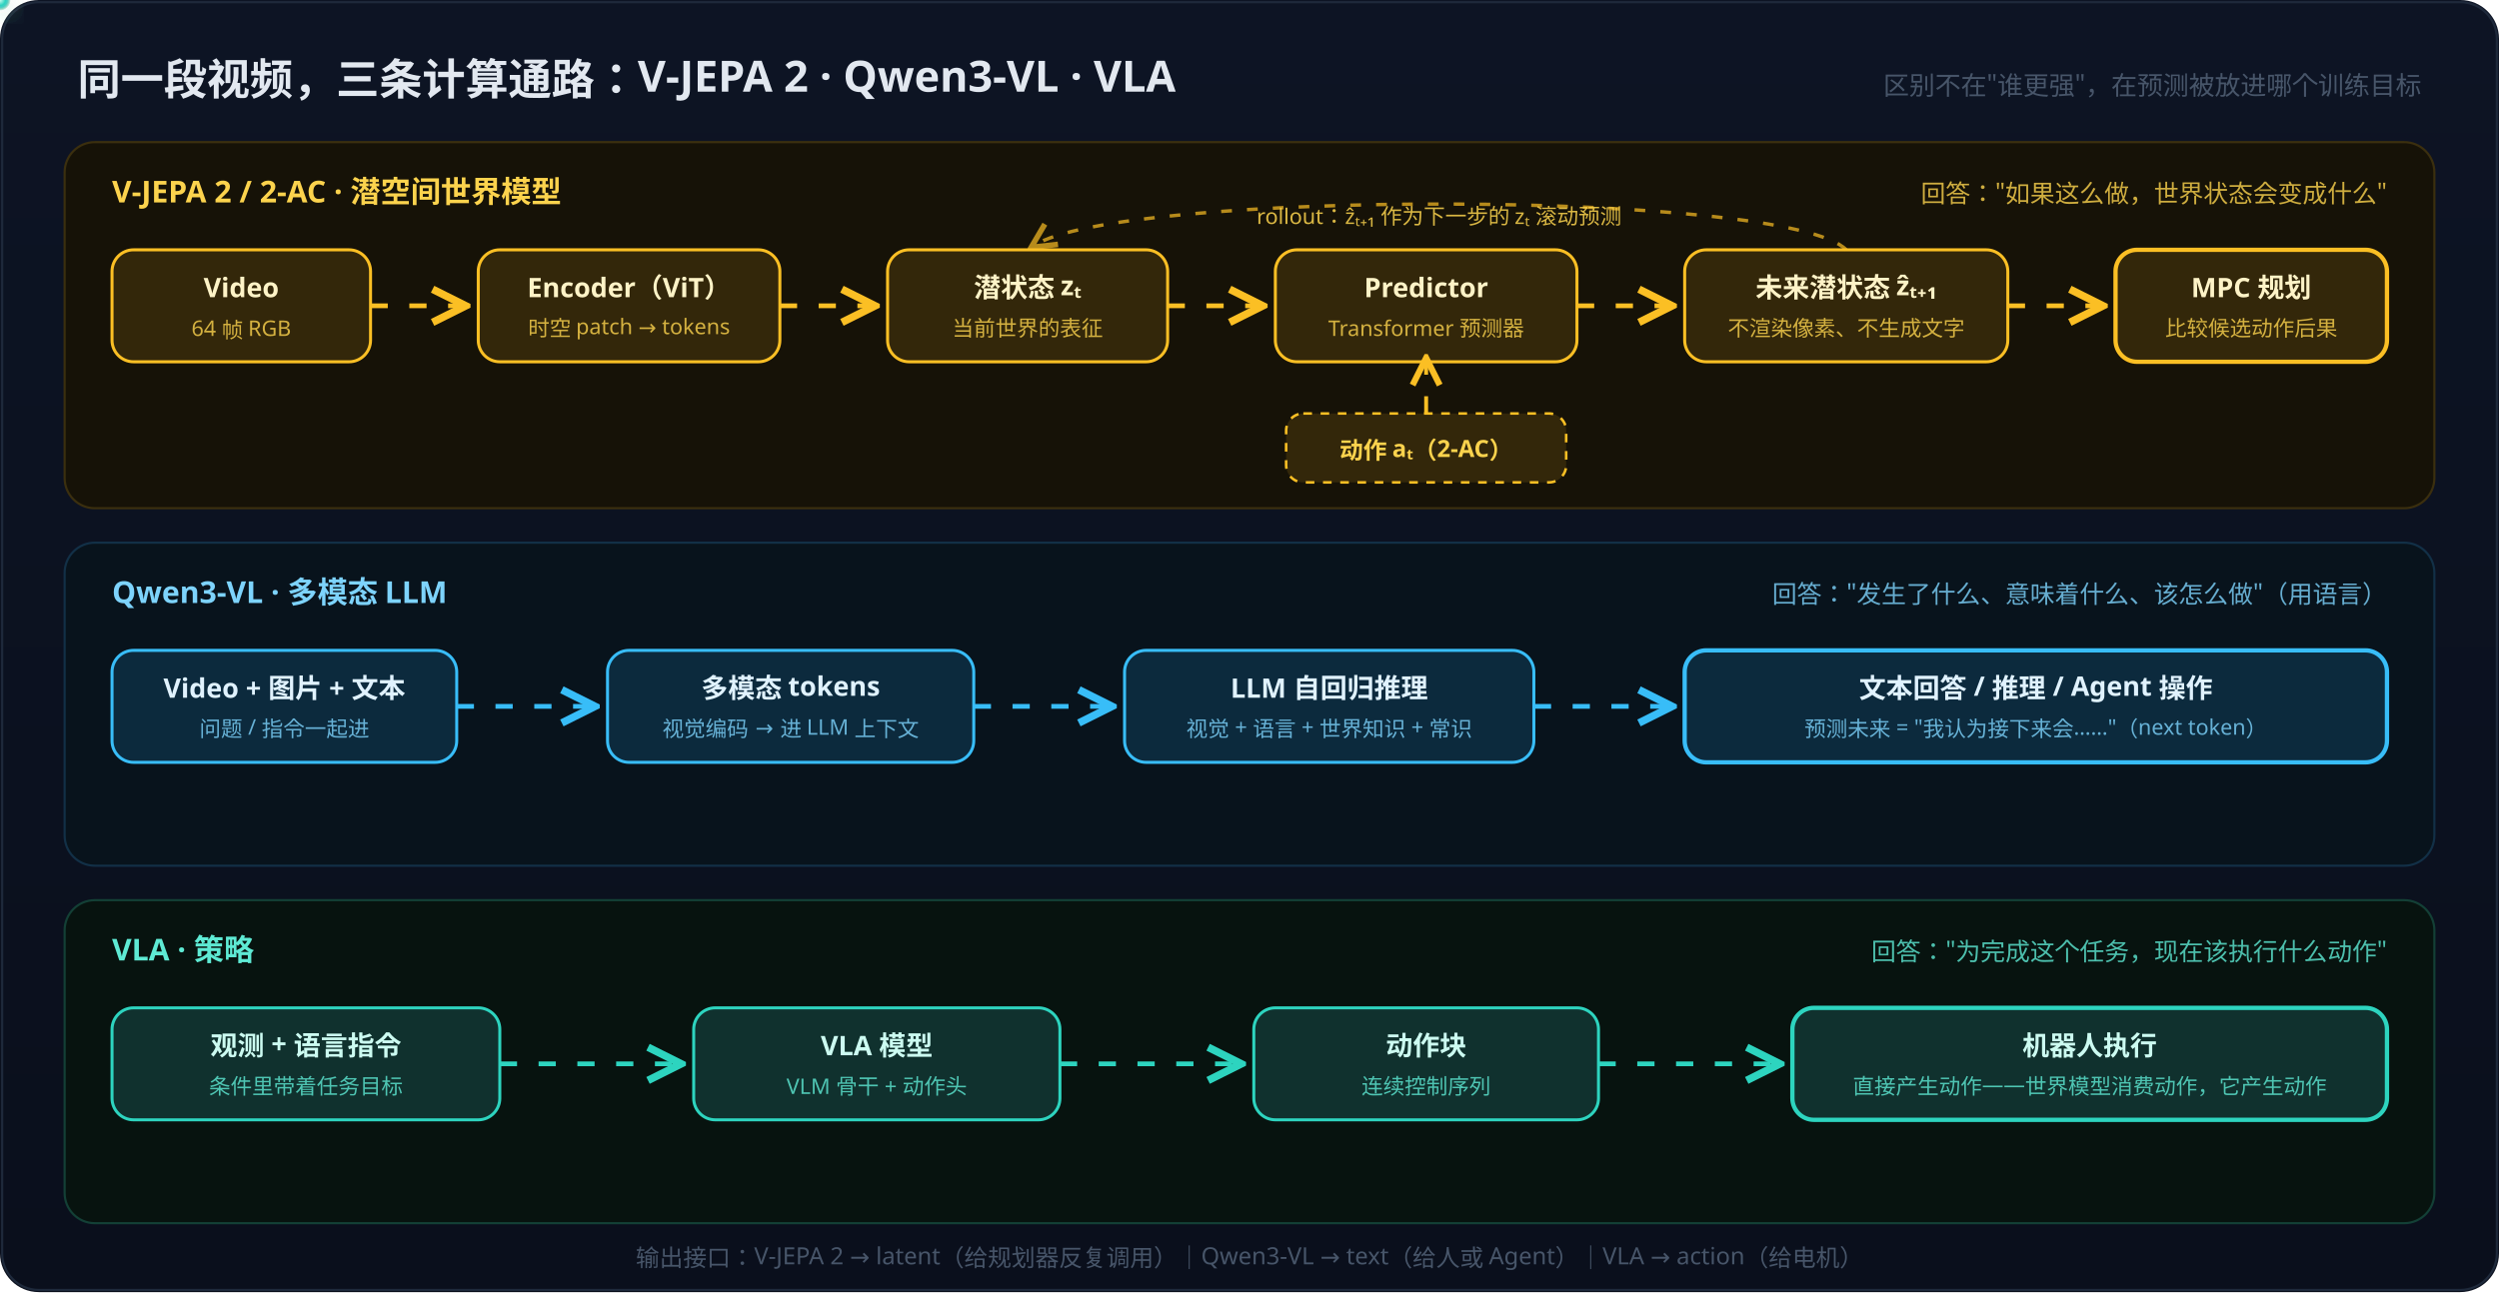
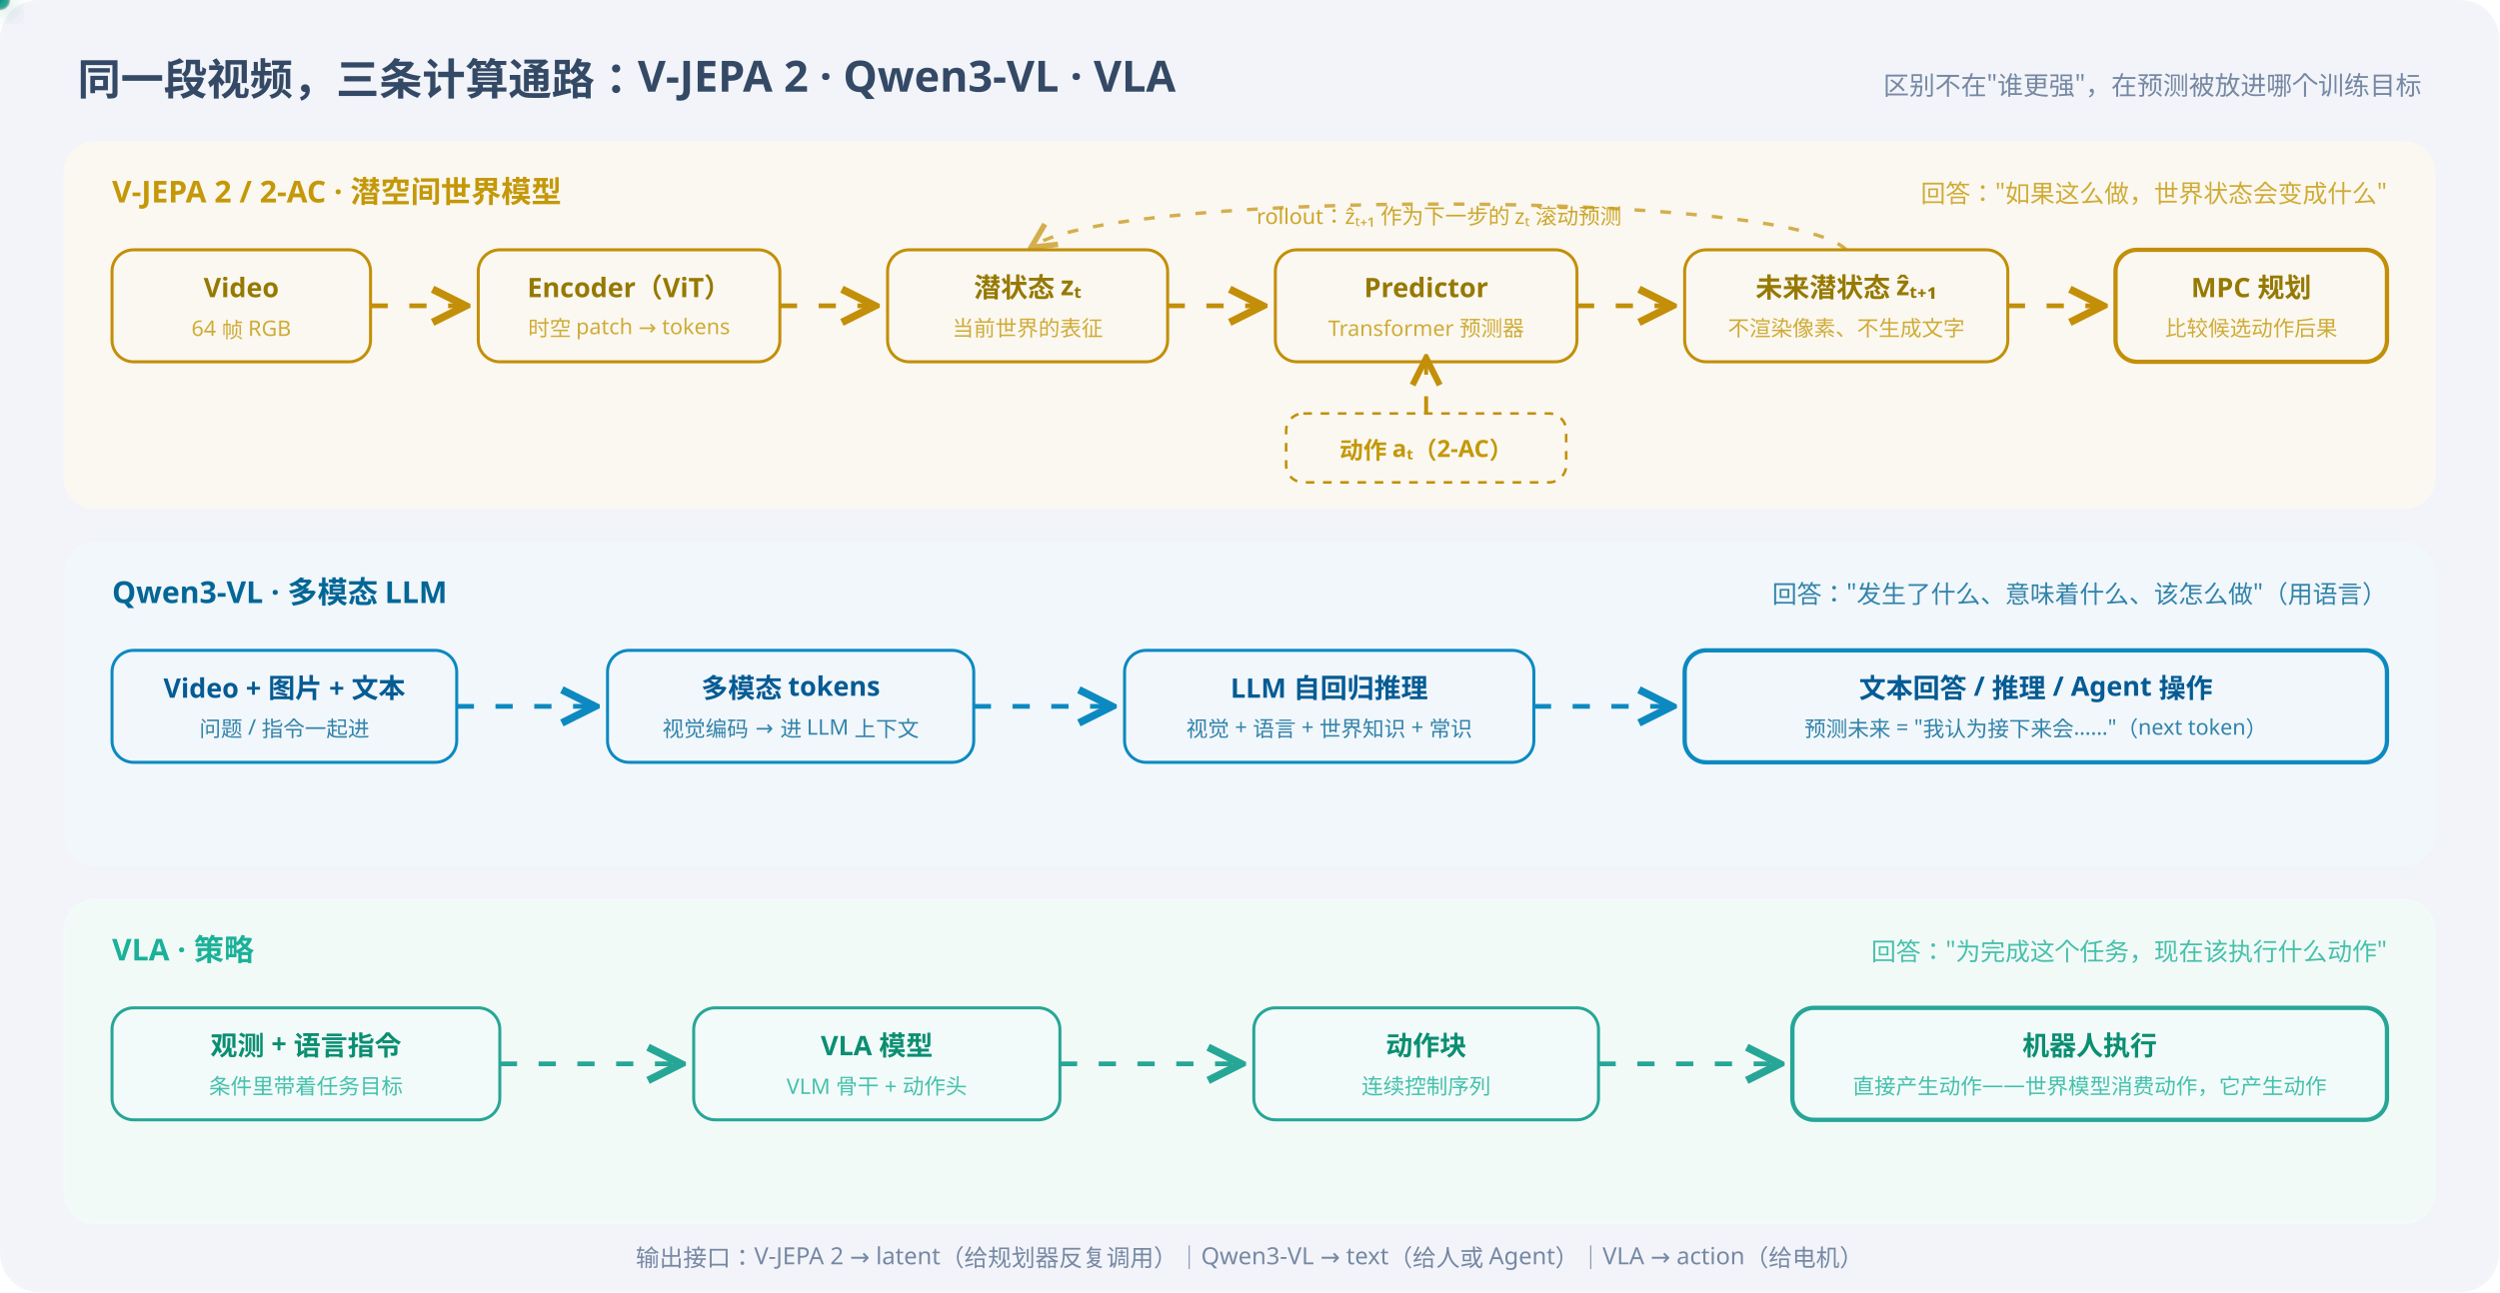
<svg xmlns="http://www.w3.org/2000/svg" width="1160" height="600" viewBox="0 0 1160 600" font-family="PingFang SC, Hiragino Sans GB, Microsoft YaHei, sans-serif">
  <defs>
    <linearGradient id="bgTP" x1="0" y1="0" x2="0" y2="1">
-       <stop offset="0" stop-color="#0d1424" />
-       <stop offset="1" stop-color="#0a0f1c" />
+       <stop offset="0" stop-color="#f2f4fa" />
+       <stop offset="1" stop-color="#f2f4fa" />
    </linearGradient>
    <filter id="glowTP" x="-60%" y="-60%" width="220%" height="220%">
      <feGaussianBlur stdDeviation="5" result="b" />
      <feMerge>
        <feMergeNode in="b" />
        <feMergeNode in="SourceGraphic" />
      </feMerge>
    </filter>
    <radialGradient id="pAmberTP" cx="0.5" cy="0.5" r="0.5">
-       <stop offset="0" stop-color="#fef3c7" />
-       <stop offset="0.5" stop-color="#fbbf24" />
-       <stop offset="1" stop-color="#fbbf24" stop-opacity="0" />
+       <stop offset="0" stop-color="#967903" />
+       <stop offset="0.5" stop-color="#c38f09" />
+       <stop offset="1" stop-color="#c38f09" stop-opacity="0" />
    </radialGradient>
    <radialGradient id="pSkyTP" cx="0.5" cy="0.5" r="0.5">
-       <stop offset="0" stop-color="#e0f2fe" />
-       <stop offset="0.5" stop-color="#38bdf8" />
-       <stop offset="1" stop-color="#38bdf8" stop-opacity="0" />
+       <stop offset="0" stop-color="#055b94" />
+       <stop offset="0.5" stop-color="#0c89c0" />
+       <stop offset="1" stop-color="#0c89c0" stop-opacity="0" />
    </radialGradient>
    <radialGradient id="pTealTP" cx="0.5" cy="0.5" r="0.5">
-       <stop offset="0" stop-color="#ccfbf1" />
-       <stop offset="0.5" stop-color="#2dd4bf" />
-       <stop offset="1" stop-color="#2dd4bf" stop-opacity="0" />
+       <stop offset="0" stop-color="#0b8e72" />
+       <stop offset="0.5" stop-color="#26a696" />
+       <stop offset="1" stop-color="#26a696" stop-opacity="0" />
    </radialGradient>
    <marker id="arrAmberTP" markerWidth="9" markerHeight="9" refX="7" refY="4.5" orient="auto">
-       <path d="M1,1 L8,4.5 L1,8" fill="none" stroke="#fbbf24" stroke-width="1.6" />
+       <path d="M1,1 L8,4.5 L1,8" fill="none" stroke="#c38f09" stroke-width="1.6" />
    </marker>
    <marker id="arrSkyTP" markerWidth="9" markerHeight="9" refX="7" refY="4.5" orient="auto">
-       <path d="M1,1 L8,4.5 L1,8" fill="none" stroke="#38bdf8" stroke-width="1.6" />
+       <path d="M1,1 L8,4.5 L1,8" fill="none" stroke="#0c89c0" stroke-width="1.6" />
    </marker>
    <marker id="arrTealTP" markerWidth="9" markerHeight="9" refX="7" refY="4.5" orient="auto">
-       <path d="M1,1 L8,4.5 L1,8" fill="none" stroke="#2dd4bf" stroke-width="1.6" />
+       <path d="M1,1 L8,4.5 L1,8" fill="none" stroke="#26a696" stroke-width="1.6" />
    </marker>
  </defs>
  <style>
    @keyframes flowDashTP { to { stroke-dashoffset: -44; } }
    @keyframes shimmerTP { 0%,100% { opacity: 0.85; } 50% { opacity: 1; } }
    @keyframes pulseTP { 0%,100% { opacity: 0.25; } 50% { opacity: 0.85; } }
    .flowTP { stroke-dasharray: 8 10; animation: flowDashTP 1.5s linear infinite; }
    .nodeTP { animation: shimmerTP 3.6s ease-in-out infinite; }
    .loopTP { stroke-dasharray: 5 7; animation: flowDashTP 2.2s linear infinite; opacity: 0.7; }
    .actTP { animation: pulseTP 2.6s ease-in-out infinite; }
  </style>
  <rect width="1160" height="600" rx="18" fill="url(#bgTP)" />
-   <rect x="1" y="1" width="1158" height="598" rx="17" fill="none" stroke="#1e293b" stroke-width="1" />
-   <text x="36" y="44" font-size="20" font-weight="700" fill="#e2e8f0">同一段视频，三条计算通路：V-JEPA 2 · Qwen3-VL · VLA</text>
-   <text x="1124" y="44" font-size="12" fill="#475569" text-anchor="end">区别不在"谁更强"，在预测被放进哪个训练目标</text>
-   <rect x="30" y="66" width="1100" height="170" rx="14" fill="#161207" stroke="#3b2f0e" stroke-width="1" />
-   <text x="52" y="94" font-size="14" font-weight="700" fill="#fcd34d">V-JEPA 2 / 2-AC · 潜空间世界模型</text>
-   <text x="1108" y="94" font-size="11.5" fill="#fcd34d" opacity="0.8" text-anchor="end">回答："如果这么做，世界状态会变成什么"</text>
+   <rect x="1" y="1" width="1158" height="598" rx="17" fill="none" stroke="#f3f5f9" stroke-width="1" />
+   <text x="36" y="44" font-size="20" font-weight="700" fill="#344965">同一段视频，三条计算通路：V-JEPA 2 · Qwen3-VL · VLA</text>
+   <text x="1124" y="44" font-size="12" fill="#7688a2" text-anchor="end">区别不在"谁更强"，在预测被放进哪个训练目标</text>
+   <rect x="30" y="66" width="1100" height="170" rx="14" fill="#fbf8f1" stroke="#fbf8f1" stroke-width="1" />
+   <text x="52" y="94" font-size="14" font-weight="700" fill="#c49808">V-JEPA 2 / 2-AC · 潜空间世界模型</text>
+   <text x="1108" y="94" font-size="11.5" fill="#c49808" opacity="0.8" text-anchor="end">回答："如果这么做，世界状态会变成什么"</text>
  <g class="nodeTP">
-     <rect x="52" y="116" width="120" height="52" rx="10" fill="#33270a" stroke="#fbbf24" stroke-width="1.4" />
-     <text x="112" y="138" font-size="12.5" font-weight="600" fill="#fef3c7" text-anchor="middle">Video</text>
-     <text x="112" y="156" font-size="10" fill="#fcd34d" opacity="0.8" text-anchor="middle">64 帧 RGB</text>
-     <rect x="222" y="116" width="140" height="52" rx="10" fill="#33270a" stroke="#fbbf24" stroke-width="1.4" />
-     <text x="292" y="138" font-size="12.5" font-weight="600" fill="#fef3c7" text-anchor="middle">Encoder（ViT）</text>
-     <text x="292" y="156" font-size="10" fill="#fcd34d" opacity="0.8" text-anchor="middle">时空 patch → tokens</text>
-     <rect x="412" y="116" width="130" height="52" rx="10" fill="#33270a" stroke="#fbbf24" stroke-width="1.4" />
-     <text x="477" y="138" font-size="12.5" font-weight="600" fill="#fef3c7" text-anchor="middle">潜状态 zₜ</text>
-     <text x="477" y="156" font-size="10" fill="#fcd34d" opacity="0.8" text-anchor="middle">当前世界的表征</text>
-     <rect x="592" y="116" width="140" height="52" rx="10" fill="#33270a" stroke="#fbbf24" stroke-width="1.4" />
-     <text x="662" y="138" font-size="12.5" font-weight="600" fill="#fef3c7" text-anchor="middle">Predictor</text>
-     <text x="662" y="156" font-size="10" fill="#fcd34d" opacity="0.8" text-anchor="middle">Transformer 预测器</text>
-     <rect x="782" y="116" width="150" height="52" rx="10" fill="#33270a" stroke="#fbbf24" stroke-width="1.4" />
-     <text x="857" y="138" font-size="12.5" font-weight="600" fill="#fef3c7" text-anchor="middle">未来潜状态 ẑₜ₊₁</text>
-     <text x="857" y="156" font-size="10" fill="#fcd34d" opacity="0.8" text-anchor="middle">不渲染像素、不生成文字</text>
-     <rect x="982" y="116" width="126" height="52" rx="10" fill="#33270a" stroke="#fbbf24" stroke-width="2" />
-     <text x="1045" y="138" font-size="12.5" font-weight="700" fill="#fef3c7" text-anchor="middle">MPC 规划</text>
-     <text x="1045" y="156" font-size="10" fill="#fcd34d" opacity="0.8" text-anchor="middle">比较候选动作后果</text>
+     <rect x="52" y="116" width="120" height="52" rx="10" fill="#fbf8f1" stroke="#c38f09" stroke-width="1.4" />
+     <text x="112" y="138" font-size="12.5" font-weight="600" fill="#967903" text-anchor="middle">Video</text>
+     <text x="112" y="156" font-size="10" fill="#c49808" opacity="0.8" text-anchor="middle">64 帧 RGB</text>
+     <rect x="222" y="116" width="140" height="52" rx="10" fill="#fbf8f1" stroke="#c38f09" stroke-width="1.4" />
+     <text x="292" y="138" font-size="12.5" font-weight="600" fill="#967903" text-anchor="middle">Encoder（ViT）</text>
+     <text x="292" y="156" font-size="10" fill="#c49808" opacity="0.8" text-anchor="middle">时空 patch → tokens</text>
+     <rect x="412" y="116" width="130" height="52" rx="10" fill="#fbf8f1" stroke="#c38f09" stroke-width="1.4" />
+     <text x="477" y="138" font-size="12.5" font-weight="600" fill="#967903" text-anchor="middle">潜状态 zₜ</text>
+     <text x="477" y="156" font-size="10" fill="#c49808" opacity="0.8" text-anchor="middle">当前世界的表征</text>
+     <rect x="592" y="116" width="140" height="52" rx="10" fill="#fbf8f1" stroke="#c38f09" stroke-width="1.4" />
+     <text x="662" y="138" font-size="12.5" font-weight="600" fill="#967903" text-anchor="middle">Predictor</text>
+     <text x="662" y="156" font-size="10" fill="#c49808" opacity="0.8" text-anchor="middle">Transformer 预测器</text>
+     <rect x="782" y="116" width="150" height="52" rx="10" fill="#fbf8f1" stroke="#c38f09" stroke-width="1.4" />
+     <text x="857" y="138" font-size="12.5" font-weight="600" fill="#967903" text-anchor="middle">未来潜状态 ẑₜ₊₁</text>
+     <text x="857" y="156" font-size="10" fill="#c49808" opacity="0.8" text-anchor="middle">不渲染像素、不生成文字</text>
+     <rect x="982" y="116" width="126" height="52" rx="10" fill="#fbf8f1" stroke="#c38f09" stroke-width="2" />
+     <text x="1045" y="138" font-size="12.5" font-weight="700" fill="#967903" text-anchor="middle">MPC 规划</text>
+     <text x="1045" y="156" font-size="10" fill="#c49808" opacity="0.8" text-anchor="middle">比较候选动作后果</text>
  </g>
  <g class="actTP">
-     <rect x="597" y="192" width="130" height="32" rx="8" fill="#33270a" stroke="#fbbf24" stroke-width="1.2" stroke-dasharray="4 4" />
-     <text x="662" y="213" font-size="11" font-weight="600" fill="#fcd34d" text-anchor="middle">动作 aₜ（2-AC）</text>
+     <rect x="597" y="192" width="130" height="32" rx="8" fill="#fbf8f1" stroke="#c38f09" stroke-width="1.2" stroke-dasharray="4 4" />
+     <text x="662" y="213" font-size="11" font-weight="600" fill="#c49808" text-anchor="middle">动作 aₜ（2-AC）</text>
  </g>
-   <path class="flowTP" d="M 662 192 V 168" fill="none" stroke="#fbbf24" stroke-width="1.8" marker-end="url(#arrAmberTP)" />
-   <path class="flowTP" d="M 172 142 H 214" fill="none" stroke="#fbbf24" stroke-width="2.2" marker-end="url(#arrAmberTP)" />
-   <path class="flowTP" d="M 362 142 H 404" fill="none" stroke="#fbbf24" stroke-width="2.2" marker-end="url(#arrAmberTP)" />
-   <path class="flowTP" d="M 542 142 H 584" fill="none" stroke="#fbbf24" stroke-width="2.2" marker-end="url(#arrAmberTP)" />
-   <path class="flowTP" d="M 732 142 H 774" fill="none" stroke="#fbbf24" stroke-width="2.2" marker-end="url(#arrAmberTP)" />
-   <path class="flowTP" d="M 932 142 H 974" fill="none" stroke="#fbbf24" stroke-width="2.2" marker-end="url(#arrAmberTP)" />
-   <path class="loopTP" d="M 857 116 C 830 88, 520 88, 480 114" fill="none" stroke="#fbbf24" stroke-width="1.6" marker-end="url(#arrAmberTP)" />
-   <text x="668" y="104" font-size="10" fill="#fcd34d" opacity="0.85" text-anchor="middle">rollout：ẑₜ₊₁ 作为下一步的 zₜ 滚动预测</text>
+   <path class="flowTP" d="M 662 192 V 168" fill="none" stroke="#c38f09" stroke-width="1.8" marker-end="url(#arrAmberTP)" />
+   <path class="flowTP" d="M 172 142 H 214" fill="none" stroke="#c38f09" stroke-width="2.2" marker-end="url(#arrAmberTP)" />
+   <path class="flowTP" d="M 362 142 H 404" fill="none" stroke="#c38f09" stroke-width="2.2" marker-end="url(#arrAmberTP)" />
+   <path class="flowTP" d="M 542 142 H 584" fill="none" stroke="#c38f09" stroke-width="2.2" marker-end="url(#arrAmberTP)" />
+   <path class="flowTP" d="M 732 142 H 774" fill="none" stroke="#c38f09" stroke-width="2.2" marker-end="url(#arrAmberTP)" />
+   <path class="flowTP" d="M 932 142 H 974" fill="none" stroke="#c38f09" stroke-width="2.2" marker-end="url(#arrAmberTP)" />
+   <path class="loopTP" d="M 857 116 C 830 88, 520 88, 480 114" fill="none" stroke="#c38f09" stroke-width="1.6" marker-end="url(#arrAmberTP)" />
+   <text x="668" y="104" font-size="10" fill="#c49808" opacity="0.85" text-anchor="middle">rollout：ẑₜ₊₁ 作为下一步的 zₜ 滚动预测</text>
  <circle r="5" fill="url(#pAmberTP)" filter="url(#glowTP)">
    <animateMotion dur="4.2s" repeatCount="indefinite" path="M 172 142 H 974" />
  </circle>
-   <rect x="30" y="252" width="1100" height="150" rx="14" fill="#08131c" stroke="#123047" stroke-width="1" />
-   <text x="52" y="280" font-size="14" font-weight="700" fill="#7dd3fc">Qwen3-VL · 多模态 LLM</text>
-   <text x="1108" y="280" font-size="11.5" fill="#7dd3fc" opacity="0.8" text-anchor="end">回答："发生了什么、意味着什么、该怎么做"（用语言）</text>
+   <rect x="30" y="252" width="1100" height="150" rx="14" fill="#f1f7fb" stroke="#f1f7fb" stroke-width="1" />
+   <text x="52" y="280" font-size="14" font-weight="700" fill="#036696">Qwen3-VL · 多模态 LLM</text>
+   <text x="1108" y="280" font-size="11.5" fill="#036696" opacity="0.8" text-anchor="end">回答："发生了什么、意味着什么、该怎么做"（用语言）</text>
  <g class="nodeTP">
-     <rect x="52" y="302" width="160" height="52" rx="10" fill="#0c2a3d" stroke="#38bdf8" stroke-width="1.4" />
-     <text x="132" y="324" font-size="12.5" font-weight="600" fill="#e0f2fe" text-anchor="middle">Video + 图片 + 文本</text>
-     <text x="132" y="342" font-size="10" fill="#7dd3fc" opacity="0.8" text-anchor="middle">问题 / 指令一起进</text>
-     <rect x="282" y="302" width="170" height="52" rx="10" fill="#0c2a3d" stroke="#38bdf8" stroke-width="1.4" />
-     <text x="367" y="324" font-size="12.5" font-weight="600" fill="#e0f2fe" text-anchor="middle">多模态 tokens</text>
-     <text x="367" y="342" font-size="10" fill="#7dd3fc" opacity="0.8" text-anchor="middle">视觉编码 → 进 LLM 上下文</text>
-     <rect x="522" y="302" width="190" height="52" rx="10" fill="#0c2a3d" stroke="#38bdf8" stroke-width="1.4" />
-     <text x="617" y="324" font-size="12.5" font-weight="600" fill="#e0f2fe" text-anchor="middle">LLM 自回归推理</text>
-     <text x="617" y="342" font-size="10" fill="#7dd3fc" opacity="0.8" text-anchor="middle">视觉 + 语言 + 世界知识 + 常识</text>
-     <rect x="782" y="302" width="326" height="52" rx="10" fill="#0c2a3d" stroke="#38bdf8" stroke-width="2" />
-     <text x="945" y="324" font-size="12.5" font-weight="700" fill="#e0f2fe" text-anchor="middle">文本回答 / 推理 / Agent 操作</text>
-     <text x="945" y="342" font-size="10" fill="#7dd3fc" opacity="0.8" text-anchor="middle">预测未来 = "我认为接下来会……"（next token）</text>
+     <rect x="52" y="302" width="160" height="52" rx="10" fill="#f1f7fb" stroke="#0c89c0" stroke-width="1.4" />
+     <text x="132" y="324" font-size="12.5" font-weight="600" fill="#055b94" text-anchor="middle">Video + 图片 + 文本</text>
+     <text x="132" y="342" font-size="10" fill="#036696" opacity="0.8" text-anchor="middle">问题 / 指令一起进</text>
+     <rect x="282" y="302" width="170" height="52" rx="10" fill="#f1f7fb" stroke="#0c89c0" stroke-width="1.4" />
+     <text x="367" y="324" font-size="12.5" font-weight="600" fill="#055b94" text-anchor="middle">多模态 tokens</text>
+     <text x="367" y="342" font-size="10" fill="#036696" opacity="0.8" text-anchor="middle">视觉编码 → 进 LLM 上下文</text>
+     <rect x="522" y="302" width="190" height="52" rx="10" fill="#f1f7fb" stroke="#0c89c0" stroke-width="1.4" />
+     <text x="617" y="324" font-size="12.5" font-weight="600" fill="#055b94" text-anchor="middle">LLM 自回归推理</text>
+     <text x="617" y="342" font-size="10" fill="#036696" opacity="0.8" text-anchor="middle">视觉 + 语言 + 世界知识 + 常识</text>
+     <rect x="782" y="302" width="326" height="52" rx="10" fill="#f1f7fb" stroke="#0c89c0" stroke-width="2" />
+     <text x="945" y="324" font-size="12.5" font-weight="700" fill="#055b94" text-anchor="middle">文本回答 / 推理 / Agent 操作</text>
+     <text x="945" y="342" font-size="10" fill="#036696" opacity="0.8" text-anchor="middle">预测未来 = "我认为接下来会……"（next token）</text>
  </g>
-   <path class="flowTP" d="M 212 328 H 274" fill="none" stroke="#38bdf8" stroke-width="2.2" marker-end="url(#arrSkyTP)" />
-   <path class="flowTP" d="M 452 328 H 514" fill="none" stroke="#38bdf8" stroke-width="2.2" marker-end="url(#arrSkyTP)" />
-   <path class="flowTP" d="M 712 328 H 774" fill="none" stroke="#38bdf8" stroke-width="2.2" marker-end="url(#arrSkyTP)" />
+   <path class="flowTP" d="M 212 328 H 274" fill="none" stroke="#0c89c0" stroke-width="2.2" marker-end="url(#arrSkyTP)" />
+   <path class="flowTP" d="M 452 328 H 514" fill="none" stroke="#0c89c0" stroke-width="2.2" marker-end="url(#arrSkyTP)" />
+   <path class="flowTP" d="M 712 328 H 774" fill="none" stroke="#0c89c0" stroke-width="2.2" marker-end="url(#arrSkyTP)" />
  <circle r="5" fill="url(#pSkyTP)" filter="url(#glowTP)">
    <animateMotion dur="4.2s" begin="1.2s" repeatCount="indefinite" path="M 212 328 H 774" />
  </circle>
-   <rect x="30" y="418" width="1100" height="150" rx="14" fill="#07130f" stroke="#134036" stroke-width="1" />
-   <text x="52" y="446" font-size="14" font-weight="700" fill="#5eead4">VLA · 策略</text>
-   <text x="1108" y="446" font-size="11.5" fill="#5eead4" opacity="0.8" text-anchor="end">回答："为完成这个任务，现在该执行什么动作"</text>
+   <rect x="30" y="418" width="1100" height="150" rx="14" fill="#f2faf7" stroke="#f1fbf9" stroke-width="1" />
+   <text x="52" y="446" font-size="14" font-weight="700" fill="#1bb199">VLA · 策略</text>
+   <text x="1108" y="446" font-size="11.5" fill="#1bb199" opacity="0.8" text-anchor="end">回答："为完成这个任务，现在该执行什么动作"</text>
  <g class="nodeTP">
-     <rect x="52" y="468" width="180" height="52" rx="10" fill="#10312e" stroke="#2dd4bf" stroke-width="1.4" />
-     <text x="142" y="490" font-size="12.5" font-weight="600" fill="#ccfbf1" text-anchor="middle">观测 + 语言指令</text>
-     <text x="142" y="508" font-size="10" fill="#5eead4" opacity="0.8" text-anchor="middle">条件里带着任务目标</text>
-     <rect x="322" y="468" width="170" height="52" rx="10" fill="#10312e" stroke="#2dd4bf" stroke-width="1.4" />
-     <text x="407" y="490" font-size="12.5" font-weight="600" fill="#ccfbf1" text-anchor="middle">VLA 模型</text>
-     <text x="407" y="508" font-size="10" fill="#5eead4" opacity="0.8" text-anchor="middle">VLM 骨干 + 动作头</text>
-     <rect x="582" y="468" width="160" height="52" rx="10" fill="#10312e" stroke="#2dd4bf" stroke-width="1.4" />
-     <text x="662" y="490" font-size="12.5" font-weight="600" fill="#ccfbf1" text-anchor="middle">动作块</text>
-     <text x="662" y="508" font-size="10" fill="#5eead4" opacity="0.8" text-anchor="middle">连续控制序列</text>
-     <rect x="832" y="468" width="276" height="52" rx="10" fill="#10312e" stroke="#2dd4bf" stroke-width="2" />
-     <text x="970" y="490" font-size="12.5" font-weight="700" fill="#ccfbf1" text-anchor="middle">机器人执行</text>
-     <text x="970" y="508" font-size="10" fill="#5eead4" opacity="0.8" text-anchor="middle">直接产生动作——世界模型消费动作，它产生动作</text>
+     <rect x="52" y="468" width="180" height="52" rx="10" fill="#f2fbfa" stroke="#26a696" stroke-width="1.4" />
+     <text x="142" y="490" font-size="12.5" font-weight="600" fill="#0b8e72" text-anchor="middle">观测 + 语言指令</text>
+     <text x="142" y="508" font-size="10" fill="#1bb199" opacity="0.8" text-anchor="middle">条件里带着任务目标</text>
+     <rect x="322" y="468" width="170" height="52" rx="10" fill="#f2fbfa" stroke="#26a696" stroke-width="1.4" />
+     <text x="407" y="490" font-size="12.5" font-weight="600" fill="#0b8e72" text-anchor="middle">VLA 模型</text>
+     <text x="407" y="508" font-size="10" fill="#1bb199" opacity="0.8" text-anchor="middle">VLM 骨干 + 动作头</text>
+     <rect x="582" y="468" width="160" height="52" rx="10" fill="#f2fbfa" stroke="#26a696" stroke-width="1.4" />
+     <text x="662" y="490" font-size="12.5" font-weight="600" fill="#0b8e72" text-anchor="middle">动作块</text>
+     <text x="662" y="508" font-size="10" fill="#1bb199" opacity="0.8" text-anchor="middle">连续控制序列</text>
+     <rect x="832" y="468" width="276" height="52" rx="10" fill="#f2fbfa" stroke="#26a696" stroke-width="2" />
+     <text x="970" y="490" font-size="12.5" font-weight="700" fill="#0b8e72" text-anchor="middle">机器人执行</text>
+     <text x="970" y="508" font-size="10" fill="#1bb199" opacity="0.8" text-anchor="middle">直接产生动作——世界模型消费动作，它产生动作</text>
  </g>
-   <path class="flowTP" d="M 232 494 H 314" fill="none" stroke="#2dd4bf" stroke-width="2.2" marker-end="url(#arrTealTP)" />
-   <path class="flowTP" d="M 492 494 H 574" fill="none" stroke="#2dd4bf" stroke-width="2.2" marker-end="url(#arrTealTP)" />
-   <path class="flowTP" d="M 742 494 H 824" fill="none" stroke="#2dd4bf" stroke-width="2.2" marker-end="url(#arrTealTP)" />
+   <path class="flowTP" d="M 232 494 H 314" fill="none" stroke="#26a696" stroke-width="2.2" marker-end="url(#arrTealTP)" />
+   <path class="flowTP" d="M 492 494 H 574" fill="none" stroke="#26a696" stroke-width="2.2" marker-end="url(#arrTealTP)" />
+   <path class="flowTP" d="M 742 494 H 824" fill="none" stroke="#26a696" stroke-width="2.2" marker-end="url(#arrTealTP)" />
  <circle r="5" fill="url(#pTealTP)" filter="url(#glowTP)">
    <animateMotion dur="4.2s" begin="2.4s" repeatCount="indefinite" path="M 232 494 H 824" />
  </circle>
-   <text x="580" y="588" font-size="11" fill="#475569" text-anchor="middle">输出接口：V-JEPA 2 → latent（给规划器反复调用）｜Qwen3-VL → text（给人或 Agent）｜VLA → action（给电机）</text>
+   <text x="580" y="588" font-size="11" fill="#7688a2" text-anchor="middle">输出接口：V-JEPA 2 → latent（给规划器反复调用）｜Qwen3-VL → text（给人或 Agent）｜VLA → action（给电机）</text>
</svg>
